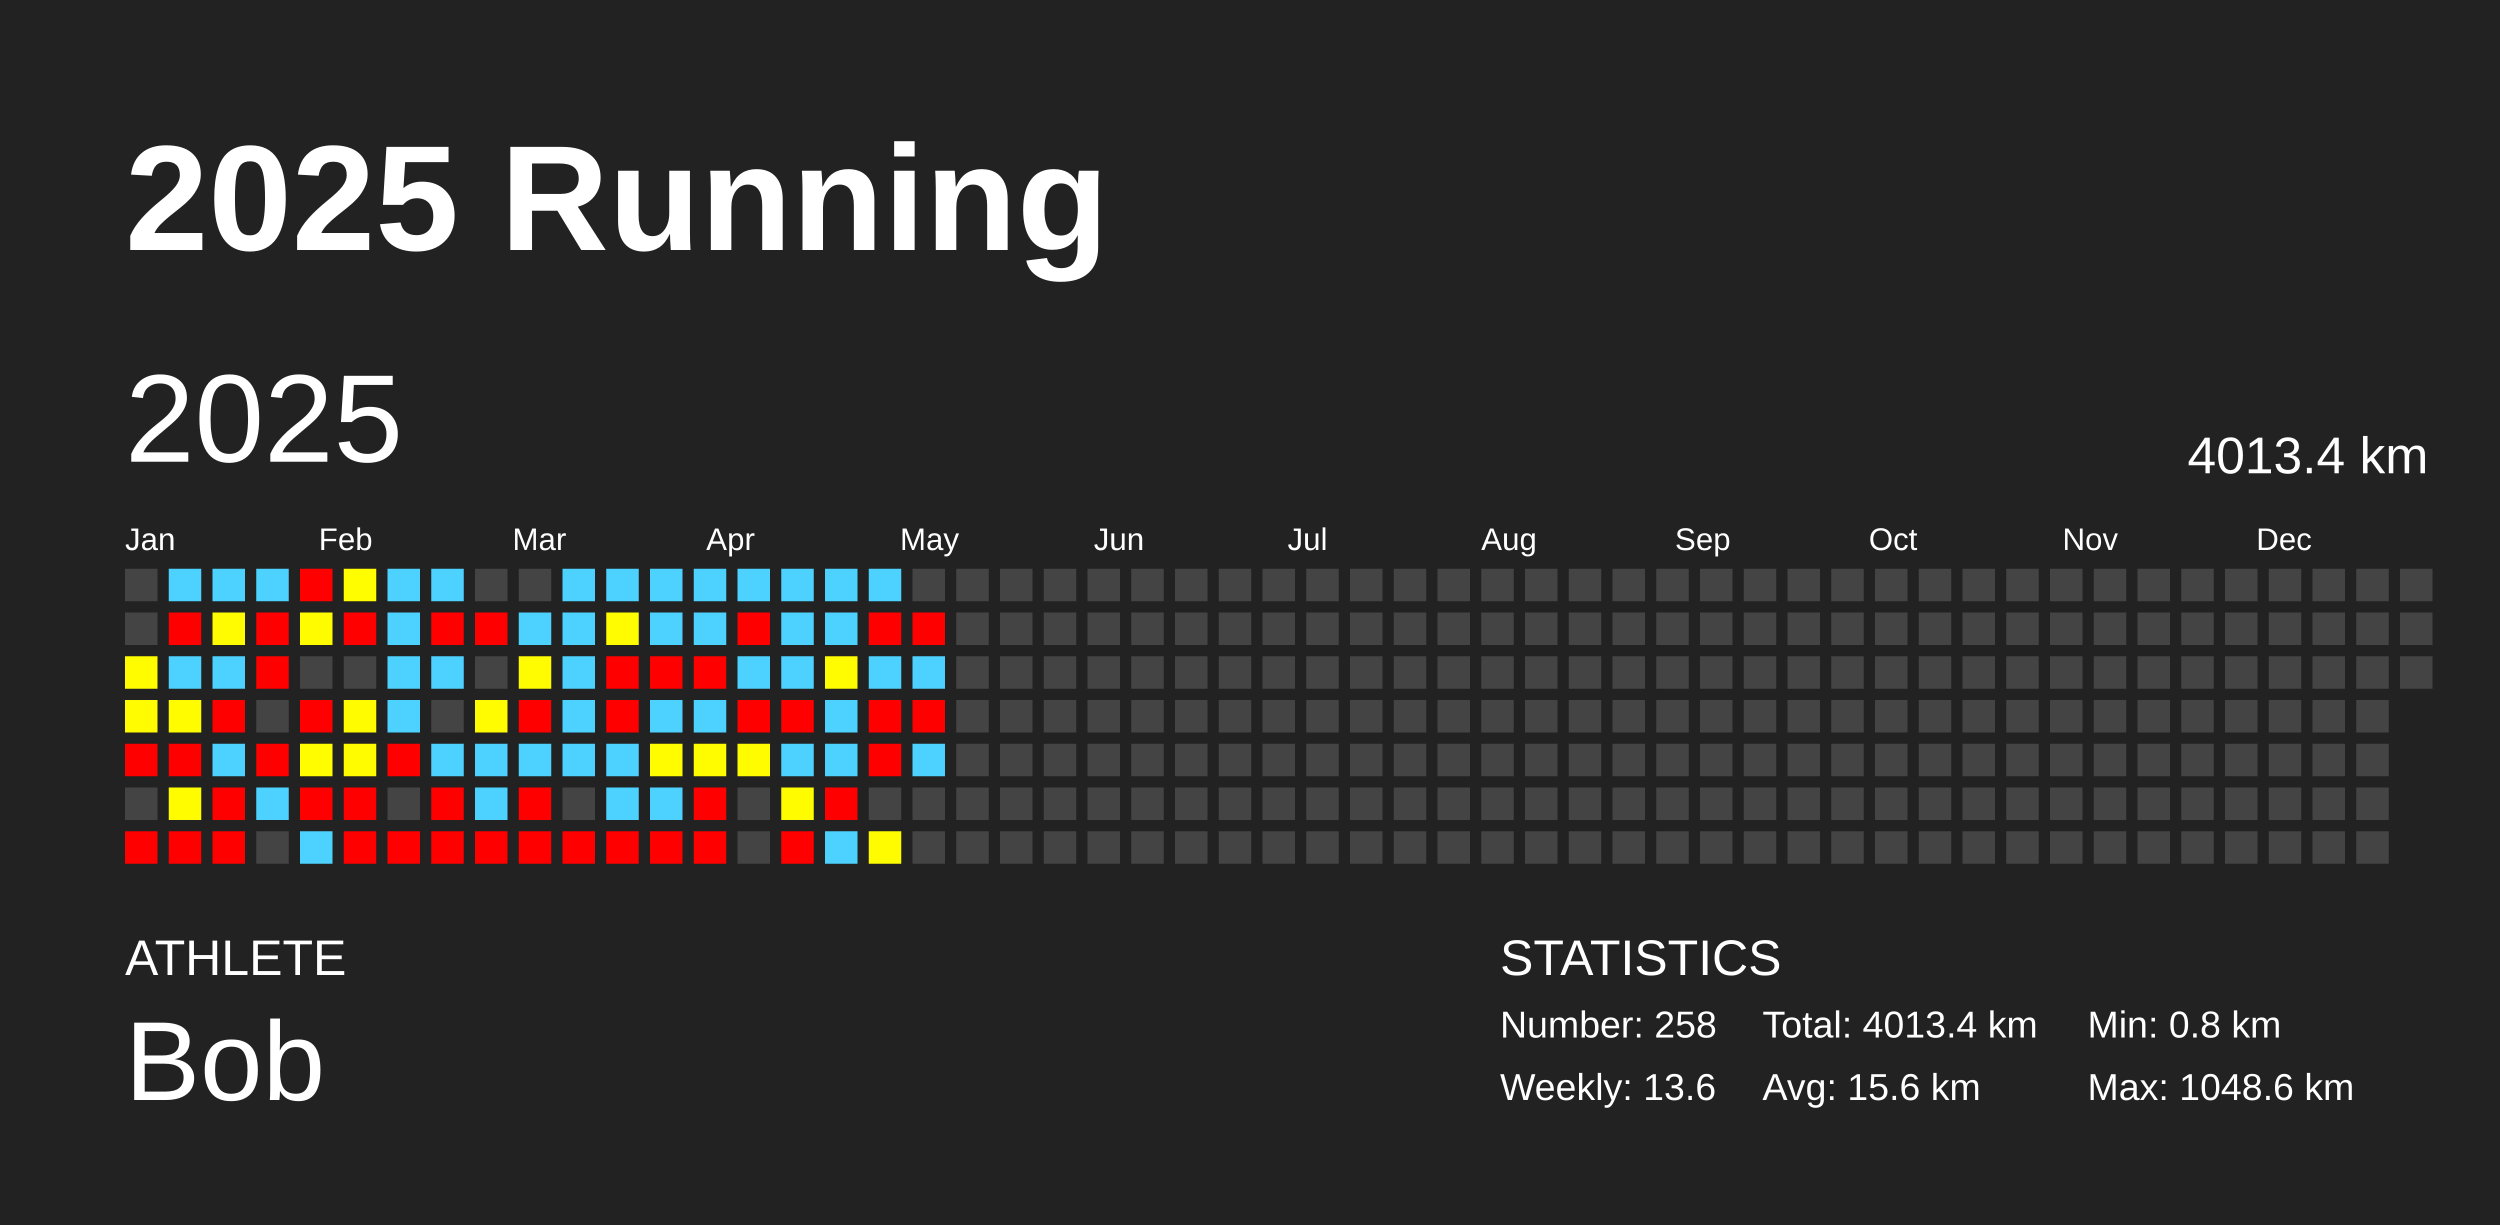
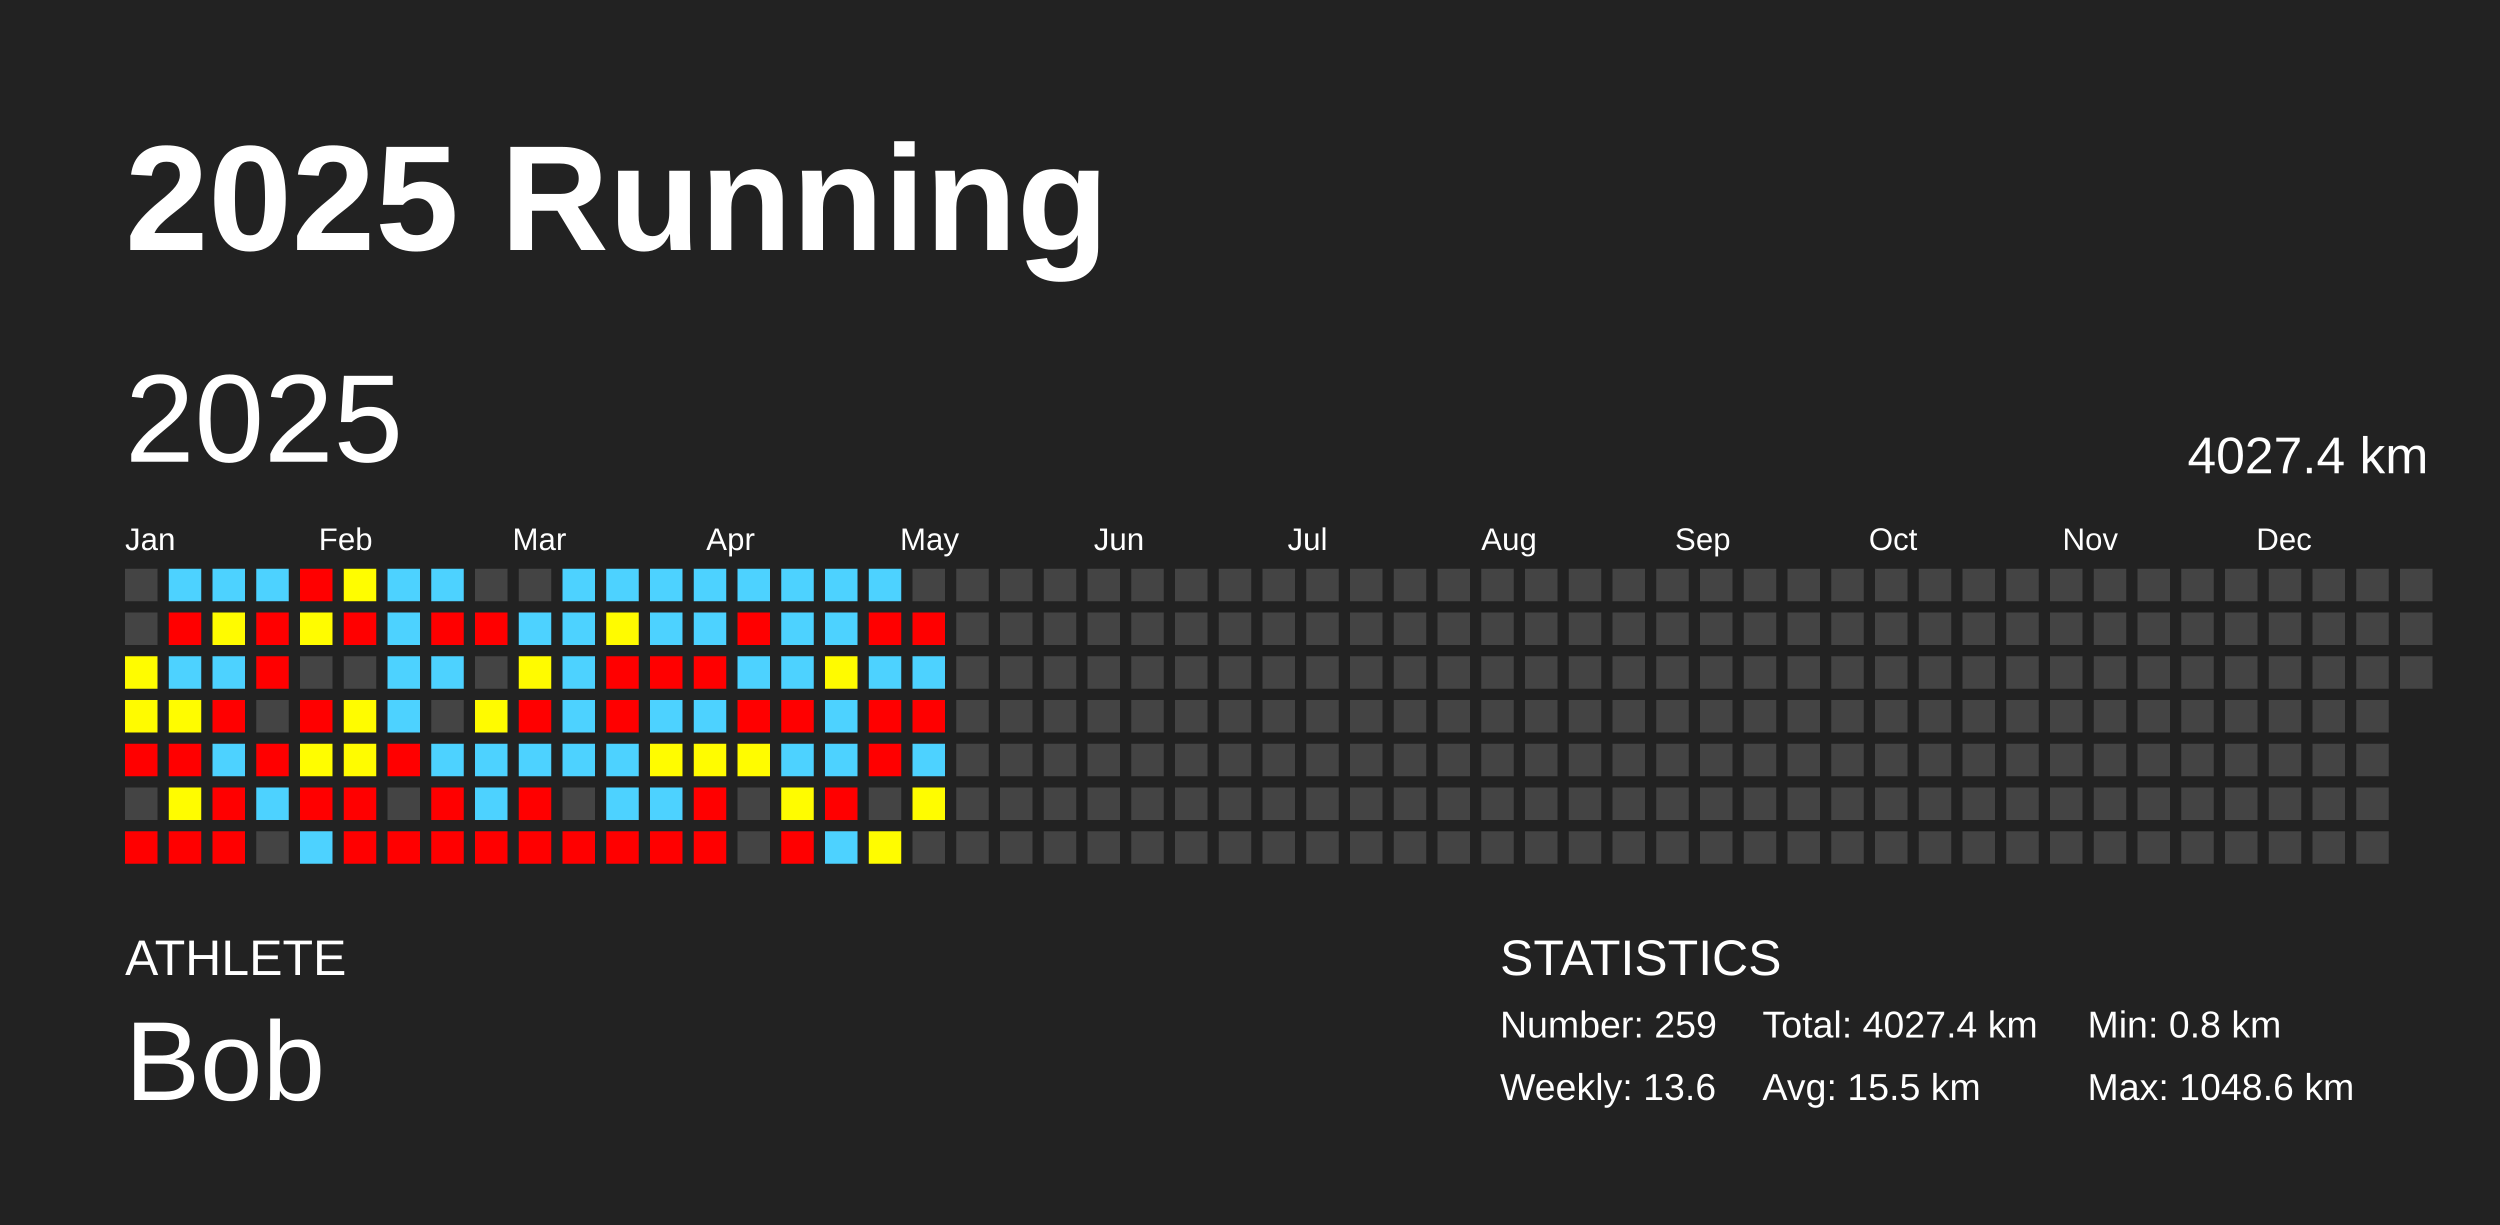
<svg xmlns="http://www.w3.org/2000/svg" baseProfile="full" height="98mm" version="1.1" viewBox="0,0,200,98" width="200mm">
  <defs />
  <rect fill="#222222" height="98" width="200" x="0" y="0" />
  <text fill="#FFFFFF" style="font-size:12px; font-family:Arial; font-weight:bold;" x="10" y="20">2025 Running</text>
  <text fill="#FFFFFF" style="font-size:4px; font-family:Arial" x="10" y="78">ATHLETE</text>
  <text fill="#FFFFFF" style="font-size:9px; font-family:Arial" x="10" y="88">Bob</text>
  <text fill="#FFFFFF" style="font-size:4px; font-family:Arial" x="120" y="78">STATISTICS</text>
-   <text fill="#FFFFFF" style="font-size:3px; font-family:Arial" x="120" y="83">Number: 258</text>
+   <text fill="#FFFFFF" style="font-size:3px; font-family:Arial" x="120" y="83">Number: 259</text>
  <text fill="#FFFFFF" style="font-size:3px; font-family:Arial" x="120" y="88">Weekly: 13.6</text>
-   <text fill="#FFFFFF" style="font-size:3px; font-family:Arial" x="141" y="83">Total: 4013.4 km</text>
-   <text fill="#FFFFFF" style="font-size:3px; font-family:Arial" x="141" y="88">Avg: 15.6 km</text>
+   <text fill="#FFFFFF" style="font-size:3px; font-family:Arial" x="141" y="83">Total: 4027.4 km</text>
+   <text fill="#FFFFFF" style="font-size:3px; font-family:Arial" x="141" y="88">Avg: 15.5 km</text>
  <text fill="#FFFFFF" style="font-size:3px; font-family:Arial" x="167" y="83">Min: 0.8 km</text>
  <text fill="#FFFFFF" style="font-size:3px; font-family:Arial" x="167" y="88">Max: 1048.6 km</text>
  <text dominant-baseline="hanging" fill="#FFFFFF" style="font-size:10.0px; font-family:Arial;" x="10" y="30">2025</text>
-   <text dominant-baseline="hanging" fill="#FFFFFF" style="font-size:4.125px; font-family:Arial;" x="175" y="35">4013.4 km</text>
+   <text dominant-baseline="hanging" fill="#FFFFFF" style="font-size:4.125px; font-family:Arial;" x="175" y="35">4027.4 km</text>
  <text fill="#FFFFFF" style="font-size:2.5px; font-family:Arial" x="10.0" y="44">Jan</text>
  <text fill="#FFFFFF" style="font-size:2.5px; font-family:Arial" x="25.5" y="44">Feb</text>
  <text fill="#FFFFFF" style="font-size:2.5px; font-family:Arial" x="41.0" y="44">Mar</text>
  <text fill="#FFFFFF" style="font-size:2.5px; font-family:Arial" x="56.5" y="44">Apr</text>
  <text fill="#FFFFFF" style="font-size:2.5px; font-family:Arial" x="72.0" y="44">May</text>
  <text fill="#FFFFFF" style="font-size:2.5px; font-family:Arial" x="87.5" y="44">Jun</text>
  <text fill="#FFFFFF" style="font-size:2.5px; font-family:Arial" x="103.0" y="44">Jul</text>
  <text fill="#FFFFFF" style="font-size:2.5px; font-family:Arial" x="118.5" y="44">Aug</text>
  <text fill="#FFFFFF" style="font-size:2.5px; font-family:Arial" x="134.0" y="44">Sep</text>
  <text fill="#FFFFFF" style="font-size:2.5px; font-family:Arial" x="149.5" y="44">Oct</text>
  <text fill="#FFFFFF" style="font-size:2.5px; font-family:Arial" x="165.0" y="44">Nov</text>
  <text fill="#FFFFFF" style="font-size:2.5px; font-family:Arial" x="180.5" y="44">Dec</text>
  <rect fill="#444444" height="2.6" width="2.6" x="10.0" y="45.5" />
  <rect fill="#444444" height="2.6" width="2.6" x="10.0" y="49.0" />
  <rect fill="#fffc00" height="2.6" width="2.6" x="10.0" y="52.5" />
  <rect fill="#fffb00" height="2.6" width="2.6" x="10.0" y="56.0" />
  <rect fill="red" height="2.6" width="2.6" x="10.0" y="59.5" />
  <rect fill="#444444" height="2.6" width="2.6" x="10.0" y="63.0" />
  <rect fill="red" height="2.6" width="2.6" x="10.0" y="66.5" />
  <rect fill="#4dd2ff" height="2.6" width="2.6" x="13.5" y="45.5" />
  <rect fill="red" height="2.6" width="2.6" x="13.5" y="49.0" />
  <rect fill="#4dd2ff" height="2.6" width="2.6" x="13.5" y="52.5" />
  <rect fill="#fffc00" height="2.6" width="2.6" x="13.5" y="56.0" />
  <rect fill="red" height="2.6" width="2.6" x="13.5" y="59.5" />
  <rect fill="#fffc00" height="2.6" width="2.6" x="13.5" y="63.0" />
  <rect fill="red" height="2.6" width="2.6" x="13.5" y="66.5" />
  <rect fill="#4dd2ff" height="2.6" width="2.6" x="17.0" y="45.5" />
  <rect fill="#fffb00" height="2.6" width="2.6" x="17.0" y="49.0" />
  <rect fill="#4dd2ff" height="2.6" width="2.6" x="17.0" y="52.5" />
  <rect fill="red" height="2.6" width="2.6" x="17.0" y="56.0" />
  <rect fill="#4dd2ff" height="2.6" width="2.6" x="17.0" y="59.5" />
  <rect fill="red" height="2.6" width="2.6" x="17.0" y="63.0" />
  <rect fill="red" height="2.6" width="2.6" x="17.0" y="66.5" />
  <rect fill="#4dd2ff" height="2.6" width="2.6" x="20.5" y="45.5" />
  <rect fill="red" height="2.6" width="2.6" x="20.5" y="49.0" />
  <rect fill="red" height="2.6" width="2.6" x="20.5" y="52.5" />
  <rect fill="#444444" height="2.6" width="2.6" x="20.5" y="56.0" />
  <rect fill="red" height="2.6" width="2.6" x="20.5" y="59.5" />
  <rect fill="#4dd2ff" height="2.6" width="2.6" x="20.5" y="63.0" />
  <rect fill="#444444" height="2.6" width="2.6" x="20.5" y="66.5" />
  <rect fill="red" height="2.6" width="2.6" x="24.0" y="45.5" />
  <rect fill="#fffc00" height="2.6" width="2.6" x="24.0" y="49.0" />
  <rect fill="#444444" height="2.6" width="2.6" x="24.0" y="52.5" />
  <rect fill="red" height="2.6" width="2.6" x="24.0" y="56.0" />
  <rect fill="#fffd00" height="2.6" width="2.6" x="24.0" y="59.5" />
  <rect fill="red" height="2.6" width="2.6" x="24.0" y="63.0" />
  <rect fill="#4dd2ff" height="2.6" width="2.6" x="24.0" y="66.5" />
  <rect fill="#fffd00" height="2.6" width="2.6" x="27.5" y="45.5" />
  <rect fill="red" height="2.6" width="2.6" x="27.5" y="49.0" />
  <rect fill="#444444" height="2.6" width="2.6" x="27.5" y="52.5" />
  <rect fill="#fffc00" height="2.6" width="2.6" x="27.5" y="56.0" />
  <rect fill="#fffc00" height="2.6" width="2.6" x="27.5" y="59.5" />
  <rect fill="red" height="2.6" width="2.6" x="27.5" y="63.0" />
  <rect fill="red" height="2.6" width="2.6" x="27.5" y="66.5" />
  <rect fill="#4dd2ff" height="2.6" width="2.6" x="31.0" y="45.5" />
  <rect fill="#4dd2ff" height="2.6" width="2.6" x="31.0" y="49.0" />
  <rect fill="#4dd2ff" height="2.6" width="2.6" x="31.0" y="52.5" />
  <rect fill="#4dd2ff" height="2.6" width="2.6" x="31.0" y="56.0" />
  <rect fill="red" height="2.6" width="2.6" x="31.0" y="59.5" />
  <rect fill="#444444" height="2.6" width="2.6" x="31.0" y="63.0" />
  <rect fill="red" height="2.6" width="2.6" x="31.0" y="66.5" />
  <rect fill="#4dd2ff" height="2.6" width="2.6" x="34.5" y="45.5" />
  <rect fill="red" height="2.6" width="2.6" x="34.5" y="49.0" />
  <rect fill="#4dd2ff" height="2.6" width="2.6" x="34.5" y="52.5" />
  <rect fill="#444444" height="2.6" width="2.6" x="34.5" y="56.0" />
  <rect fill="#4dd2ff" height="2.6" width="2.6" x="34.5" y="59.5" />
  <rect fill="red" height="2.6" width="2.6" x="34.5" y="63.0" />
  <rect fill="red" height="2.6" width="2.6" x="34.5" y="66.5" />
  <rect fill="#444444" height="2.6" width="2.6" x="38.0" y="45.5" />
  <rect fill="red" height="2.6" width="2.6" x="38.0" y="49.0" />
  <rect fill="#444444" height="2.6" width="2.6" x="38.0" y="52.5" />
  <rect fill="#fffb00" height="2.6" width="2.6" x="38.0" y="56.0" />
  <rect fill="#4dd2ff" height="2.6" width="2.6" x="38.0" y="59.5" />
  <rect fill="#4dd2ff" height="2.6" width="2.6" x="38.0" y="63.0" />
  <rect fill="red" height="2.6" width="2.6" x="38.0" y="66.5" />
  <rect fill="#444444" height="2.6" width="2.6" x="41.5" y="45.5" />
  <rect fill="#4dd2ff" height="2.6" width="2.6" x="41.5" y="49.0" />
  <rect fill="#fffb00" height="2.6" width="2.6" x="41.5" y="52.5" />
  <rect fill="red" height="2.6" width="2.6" x="41.5" y="56.0" />
  <rect fill="#4dd2ff" height="2.6" width="2.6" x="41.5" y="59.5" />
  <rect fill="red" height="2.6" width="2.6" x="41.5" y="63.0" />
  <rect fill="red" height="2.6" width="2.6" x="41.5" y="66.5" />
  <rect fill="#4dd2ff" height="2.6" width="2.6" x="45.0" y="45.5" />
  <rect fill="#4dd2ff" height="2.6" width="2.6" x="45.0" y="49.0" />
  <rect fill="#4dd2ff" height="2.6" width="2.6" x="45.0" y="52.5" />
  <rect fill="#4dd2ff" height="2.6" width="2.6" x="45.0" y="56.0" />
  <rect fill="#4dd2ff" height="2.6" width="2.6" x="45.0" y="59.5" />
  <rect fill="#444444" height="2.6" width="2.6" x="45.0" y="63.0" />
  <rect fill="red" height="2.6" width="2.6" x="45.0" y="66.5" />
  <rect fill="#4dd2ff" height="2.6" width="2.6" x="48.5" y="45.5" />
  <rect fill="#fffb00" height="2.6" width="2.6" x="48.5" y="49.0" />
  <rect fill="red" height="2.6" width="2.6" x="48.5" y="52.5" />
  <rect fill="red" height="2.6" width="2.6" x="48.5" y="56.0" />
  <rect fill="#4dd2ff" height="2.6" width="2.6" x="48.5" y="59.5" />
  <rect fill="#4dd2ff" height="2.6" width="2.6" x="48.5" y="63.0" />
  <rect fill="red" height="2.6" width="2.6" x="48.5" y="66.5" />
  <rect fill="#4dd2ff" height="2.6" width="2.6" x="52.0" y="45.5" />
  <rect fill="#4dd2ff" height="2.6" width="2.6" x="52.0" y="49.0" />
  <rect fill="red" height="2.6" width="2.6" x="52.0" y="52.5" />
  <rect fill="#4dd2ff" height="2.6" width="2.6" x="52.0" y="56.0" />
  <rect fill="#fffc00" height="2.6" width="2.6" x="52.0" y="59.5" />
  <rect fill="#4dd2ff" height="2.6" width="2.6" x="52.0" y="63.0" />
  <rect fill="red" height="2.6" width="2.6" x="52.0" y="66.5" />
  <rect fill="#4dd2ff" height="2.6" width="2.6" x="55.5" y="45.5" />
  <rect fill="#4dd2ff" height="2.6" width="2.6" x="55.5" y="49.0" />
  <rect fill="red" height="2.6" width="2.6" x="55.5" y="52.5" />
  <rect fill="#4dd2ff" height="2.6" width="2.6" x="55.5" y="56.0" />
  <rect fill="#fffc00" height="2.6" width="2.6" x="55.5" y="59.5" />
  <rect fill="red" height="2.6" width="2.6" x="55.5" y="63.0" />
  <rect fill="red" height="2.6" width="2.6" x="55.5" y="66.5" />
  <rect fill="#4dd2ff" height="2.6" width="2.6" x="59.0" y="45.5" />
  <rect fill="red" height="2.6" width="2.6" x="59.0" y="49.0" />
  <rect fill="#4dd2ff" height="2.6" width="2.6" x="59.0" y="52.5" />
  <rect fill="red" height="2.6" width="2.6" x="59.0" y="56.0" />
  <rect fill="#fffc00" height="2.6" width="2.6" x="59.0" y="59.5" />
  <rect fill="#444444" height="2.6" width="2.6" x="59.0" y="63.0" />
  <rect fill="#444444" height="2.6" width="2.6" x="59.0" y="66.5" />
  <rect fill="#4dd2ff" height="2.6" width="2.6" x="62.5" y="45.5" />
  <rect fill="#4dd2ff" height="2.6" width="2.6" x="62.5" y="49.0" />
  <rect fill="#4dd2ff" height="2.6" width="2.6" x="62.5" y="52.5" />
  <rect fill="red" height="2.6" width="2.6" x="62.5" y="56.0" />
  <rect fill="#4dd2ff" height="2.6" width="2.6" x="62.5" y="59.5" />
  <rect fill="#fffc00" height="2.6" width="2.6" x="62.5" y="63.0" />
  <rect fill="red" height="2.6" width="2.6" x="62.5" y="66.5" />
  <rect fill="#4dd2ff" height="2.6" width="2.6" x="66.0" y="45.5" />
  <rect fill="#4dd2ff" height="2.6" width="2.6" x="66.0" y="49.0" />
  <rect fill="#fffb00" height="2.6" width="2.6" x="66.0" y="52.5" />
  <rect fill="#4dd2ff" height="2.6" width="2.6" x="66.0" y="56.0" />
  <rect fill="#4dd2ff" height="2.6" width="2.6" x="66.0" y="59.5" />
  <rect fill="red" height="2.6" width="2.6" x="66.0" y="63.0" />
  <rect fill="#4dd2ff" height="2.6" width="2.6" x="66.0" y="66.5" />
  <rect fill="#4dd2ff" height="2.6" width="2.6" x="69.5" y="45.5" />
  <rect fill="red" height="2.6" width="2.6" x="69.5" y="49.0" />
  <rect fill="#4dd2ff" height="2.6" width="2.6" x="69.5" y="52.5" />
  <rect fill="red" height="2.6" width="2.6" x="69.5" y="56.0" />
  <rect fill="red" height="2.6" width="2.6" x="69.5" y="59.5" />
  <rect fill="#444444" height="2.6" width="2.6" x="69.5" y="63.0" />
  <rect fill="#fffc00" height="2.6" width="2.6" x="69.5" y="66.5" />
  <rect fill="#444444" height="2.6" width="2.6" x="73.0" y="45.5" />
  <rect fill="red" height="2.6" width="2.6" x="73.0" y="49.0" />
  <rect fill="#4dd2ff" height="2.6" width="2.6" x="73.0" y="52.5" />
  <rect fill="red" height="2.6" width="2.6" x="73.0" y="56.0" />
  <rect fill="#4dd2ff" height="2.6" width="2.6" x="73.0" y="59.5" />
-   <rect fill="#444444" height="2.6" width="2.6" x="73.0" y="63.0" />
+   <rect fill="#fffc00" height="2.6" width="2.6" x="73.0" y="63.0" />
  <rect fill="#444444" height="2.6" width="2.6" x="73.0" y="66.5" />
  <rect fill="#444444" height="2.6" width="2.6" x="76.5" y="45.5" />
  <rect fill="#444444" height="2.6" width="2.6" x="76.5" y="49.0" />
  <rect fill="#444444" height="2.6" width="2.6" x="76.5" y="52.5" />
  <rect fill="#444444" height="2.6" width="2.6" x="76.5" y="56.0" />
  <rect fill="#444444" height="2.6" width="2.6" x="76.5" y="59.5" />
  <rect fill="#444444" height="2.6" width="2.6" x="76.5" y="63.0" />
  <rect fill="#444444" height="2.6" width="2.6" x="76.5" y="66.5" />
  <rect fill="#444444" height="2.6" width="2.6" x="80.0" y="45.5" />
  <rect fill="#444444" height="2.6" width="2.6" x="80.0" y="49.0" />
  <rect fill="#444444" height="2.6" width="2.6" x="80.0" y="52.5" />
  <rect fill="#444444" height="2.6" width="2.6" x="80.0" y="56.0" />
  <rect fill="#444444" height="2.6" width="2.6" x="80.0" y="59.5" />
  <rect fill="#444444" height="2.6" width="2.6" x="80.0" y="63.0" />
  <rect fill="#444444" height="2.6" width="2.6" x="80.0" y="66.5" />
  <rect fill="#444444" height="2.6" width="2.6" x="83.5" y="45.5" />
  <rect fill="#444444" height="2.6" width="2.6" x="83.5" y="49.0" />
  <rect fill="#444444" height="2.6" width="2.6" x="83.5" y="52.5" />
  <rect fill="#444444" height="2.6" width="2.6" x="83.5" y="56.0" />
  <rect fill="#444444" height="2.6" width="2.6" x="83.5" y="59.5" />
  <rect fill="#444444" height="2.6" width="2.6" x="83.5" y="63.0" />
  <rect fill="#444444" height="2.6" width="2.6" x="83.5" y="66.5" />
  <rect fill="#444444" height="2.6" width="2.6" x="87.0" y="45.5" />
  <rect fill="#444444" height="2.6" width="2.6" x="87.0" y="49.0" />
  <rect fill="#444444" height="2.6" width="2.6" x="87.0" y="52.5" />
  <rect fill="#444444" height="2.6" width="2.6" x="87.0" y="56.0" />
  <rect fill="#444444" height="2.6" width="2.6" x="87.0" y="59.5" />
  <rect fill="#444444" height="2.6" width="2.6" x="87.0" y="63.0" />
  <rect fill="#444444" height="2.6" width="2.6" x="87.0" y="66.5" />
  <rect fill="#444444" height="2.6" width="2.6" x="90.5" y="45.5" />
  <rect fill="#444444" height="2.6" width="2.6" x="90.5" y="49.0" />
  <rect fill="#444444" height="2.6" width="2.6" x="90.5" y="52.5" />
  <rect fill="#444444" height="2.6" width="2.6" x="90.5" y="56.0" />
  <rect fill="#444444" height="2.6" width="2.6" x="90.5" y="59.5" />
  <rect fill="#444444" height="2.6" width="2.6" x="90.5" y="63.0" />
  <rect fill="#444444" height="2.6" width="2.6" x="90.5" y="66.5" />
  <rect fill="#444444" height="2.6" width="2.6" x="94.0" y="45.5" />
  <rect fill="#444444" height="2.6" width="2.6" x="94.0" y="49.0" />
  <rect fill="#444444" height="2.6" width="2.6" x="94.0" y="52.5" />
  <rect fill="#444444" height="2.6" width="2.6" x="94.0" y="56.0" />
  <rect fill="#444444" height="2.6" width="2.6" x="94.0" y="59.5" />
  <rect fill="#444444" height="2.6" width="2.6" x="94.0" y="63.0" />
  <rect fill="#444444" height="2.6" width="2.6" x="94.0" y="66.5" />
  <rect fill="#444444" height="2.6" width="2.6" x="97.5" y="45.5" />
  <rect fill="#444444" height="2.6" width="2.6" x="97.5" y="49.0" />
  <rect fill="#444444" height="2.6" width="2.6" x="97.5" y="52.5" />
  <rect fill="#444444" height="2.6" width="2.6" x="97.5" y="56.0" />
  <rect fill="#444444" height="2.6" width="2.6" x="97.5" y="59.5" />
  <rect fill="#444444" height="2.6" width="2.6" x="97.5" y="63.0" />
  <rect fill="#444444" height="2.6" width="2.6" x="97.5" y="66.5" />
  <rect fill="#444444" height="2.6" width="2.6" x="101.0" y="45.5" />
  <rect fill="#444444" height="2.6" width="2.6" x="101.0" y="49.0" />
  <rect fill="#444444" height="2.6" width="2.6" x="101.0" y="52.5" />
  <rect fill="#444444" height="2.6" width="2.6" x="101.0" y="56.0" />
  <rect fill="#444444" height="2.6" width="2.6" x="101.0" y="59.5" />
  <rect fill="#444444" height="2.6" width="2.6" x="101.0" y="63.0" />
  <rect fill="#444444" height="2.6" width="2.6" x="101.0" y="66.5" />
  <rect fill="#444444" height="2.6" width="2.6" x="104.5" y="45.5" />
  <rect fill="#444444" height="2.6" width="2.6" x="104.5" y="49.0" />
  <rect fill="#444444" height="2.6" width="2.6" x="104.5" y="52.5" />
  <rect fill="#444444" height="2.6" width="2.6" x="104.5" y="56.0" />
  <rect fill="#444444" height="2.6" width="2.6" x="104.5" y="59.5" />
  <rect fill="#444444" height="2.6" width="2.6" x="104.5" y="63.0" />
  <rect fill="#444444" height="2.6" width="2.6" x="104.5" y="66.5" />
  <rect fill="#444444" height="2.6" width="2.6" x="108.0" y="45.5" />
  <rect fill="#444444" height="2.6" width="2.6" x="108.0" y="49.0" />
  <rect fill="#444444" height="2.6" width="2.6" x="108.0" y="52.5" />
  <rect fill="#444444" height="2.6" width="2.6" x="108.0" y="56.0" />
  <rect fill="#444444" height="2.6" width="2.6" x="108.0" y="59.5" />
  <rect fill="#444444" height="2.6" width="2.6" x="108.0" y="63.0" />
  <rect fill="#444444" height="2.6" width="2.6" x="108.0" y="66.5" />
  <rect fill="#444444" height="2.6" width="2.6" x="111.5" y="45.5" />
  <rect fill="#444444" height="2.6" width="2.6" x="111.5" y="49.0" />
  <rect fill="#444444" height="2.6" width="2.6" x="111.5" y="52.5" />
  <rect fill="#444444" height="2.6" width="2.6" x="111.5" y="56.0" />
  <rect fill="#444444" height="2.6" width="2.6" x="111.5" y="59.5" />
  <rect fill="#444444" height="2.6" width="2.6" x="111.5" y="63.0" />
  <rect fill="#444444" height="2.6" width="2.6" x="111.5" y="66.5" />
  <rect fill="#444444" height="2.6" width="2.6" x="115.0" y="45.5" />
  <rect fill="#444444" height="2.6" width="2.6" x="115.0" y="49.0" />
  <rect fill="#444444" height="2.6" width="2.6" x="115.0" y="52.5" />
  <rect fill="#444444" height="2.6" width="2.6" x="115.0" y="56.0" />
  <rect fill="#444444" height="2.6" width="2.6" x="115.0" y="59.5" />
  <rect fill="#444444" height="2.6" width="2.6" x="115.0" y="63.0" />
  <rect fill="#444444" height="2.6" width="2.6" x="115.0" y="66.5" />
  <rect fill="#444444" height="2.6" width="2.6" x="118.5" y="45.5" />
  <rect fill="#444444" height="2.6" width="2.6" x="118.5" y="49.0" />
  <rect fill="#444444" height="2.6" width="2.6" x="118.5" y="52.5" />
  <rect fill="#444444" height="2.6" width="2.6" x="118.5" y="56.0" />
  <rect fill="#444444" height="2.6" width="2.6" x="118.5" y="59.5" />
  <rect fill="#444444" height="2.6" width="2.6" x="118.5" y="63.0" />
  <rect fill="#444444" height="2.6" width="2.6" x="118.5" y="66.5" />
  <rect fill="#444444" height="2.6" width="2.6" x="122.0" y="45.5" />
  <rect fill="#444444" height="2.6" width="2.6" x="122.0" y="49.0" />
  <rect fill="#444444" height="2.6" width="2.6" x="122.0" y="52.5" />
  <rect fill="#444444" height="2.6" width="2.6" x="122.0" y="56.0" />
  <rect fill="#444444" height="2.6" width="2.6" x="122.0" y="59.5" />
  <rect fill="#444444" height="2.6" width="2.6" x="122.0" y="63.0" />
  <rect fill="#444444" height="2.6" width="2.6" x="122.0" y="66.5" />
  <rect fill="#444444" height="2.6" width="2.6" x="125.5" y="45.5" />
  <rect fill="#444444" height="2.6" width="2.6" x="125.5" y="49.0" />
  <rect fill="#444444" height="2.6" width="2.6" x="125.5" y="52.5" />
  <rect fill="#444444" height="2.6" width="2.6" x="125.5" y="56.0" />
  <rect fill="#444444" height="2.6" width="2.6" x="125.5" y="59.5" />
  <rect fill="#444444" height="2.6" width="2.6" x="125.5" y="63.0" />
  <rect fill="#444444" height="2.6" width="2.6" x="125.5" y="66.5" />
  <rect fill="#444444" height="2.6" width="2.6" x="129.0" y="45.5" />
  <rect fill="#444444" height="2.6" width="2.6" x="129.0" y="49.0" />
  <rect fill="#444444" height="2.6" width="2.6" x="129.0" y="52.5" />
  <rect fill="#444444" height="2.6" width="2.6" x="129.0" y="56.0" />
  <rect fill="#444444" height="2.6" width="2.6" x="129.0" y="59.5" />
  <rect fill="#444444" height="2.6" width="2.6" x="129.0" y="63.0" />
  <rect fill="#444444" height="2.6" width="2.6" x="129.0" y="66.5" />
  <rect fill="#444444" height="2.6" width="2.6" x="132.5" y="45.5" />
  <rect fill="#444444" height="2.6" width="2.6" x="132.5" y="49.0" />
  <rect fill="#444444" height="2.6" width="2.6" x="132.5" y="52.5" />
  <rect fill="#444444" height="2.6" width="2.6" x="132.5" y="56.0" />
  <rect fill="#444444" height="2.6" width="2.6" x="132.5" y="59.5" />
  <rect fill="#444444" height="2.6" width="2.6" x="132.5" y="63.0" />
  <rect fill="#444444" height="2.6" width="2.6" x="132.5" y="66.5" />
  <rect fill="#444444" height="2.6" width="2.6" x="136.0" y="45.5" />
  <rect fill="#444444" height="2.6" width="2.6" x="136.0" y="49.0" />
  <rect fill="#444444" height="2.6" width="2.6" x="136.0" y="52.5" />
  <rect fill="#444444" height="2.6" width="2.6" x="136.0" y="56.0" />
  <rect fill="#444444" height="2.6" width="2.6" x="136.0" y="59.5" />
  <rect fill="#444444" height="2.6" width="2.6" x="136.0" y="63.0" />
  <rect fill="#444444" height="2.6" width="2.6" x="136.0" y="66.5" />
  <rect fill="#444444" height="2.6" width="2.6" x="139.5" y="45.5" />
  <rect fill="#444444" height="2.6" width="2.6" x="139.5" y="49.0" />
  <rect fill="#444444" height="2.6" width="2.6" x="139.5" y="52.5" />
  <rect fill="#444444" height="2.6" width="2.6" x="139.5" y="56.0" />
  <rect fill="#444444" height="2.6" width="2.6" x="139.5" y="59.5" />
  <rect fill="#444444" height="2.6" width="2.6" x="139.5" y="63.0" />
  <rect fill="#444444" height="2.6" width="2.6" x="139.5" y="66.5" />
  <rect fill="#444444" height="2.6" width="2.6" x="143.0" y="45.5" />
  <rect fill="#444444" height="2.6" width="2.6" x="143.0" y="49.0" />
  <rect fill="#444444" height="2.6" width="2.6" x="143.0" y="52.5" />
  <rect fill="#444444" height="2.6" width="2.6" x="143.0" y="56.0" />
  <rect fill="#444444" height="2.6" width="2.6" x="143.0" y="59.5" />
  <rect fill="#444444" height="2.6" width="2.6" x="143.0" y="63.0" />
  <rect fill="#444444" height="2.6" width="2.6" x="143.0" y="66.5" />
  <rect fill="#444444" height="2.6" width="2.6" x="146.5" y="45.5" />
  <rect fill="#444444" height="2.6" width="2.6" x="146.5" y="49.0" />
  <rect fill="#444444" height="2.6" width="2.6" x="146.5" y="52.5" />
  <rect fill="#444444" height="2.6" width="2.6" x="146.5" y="56.0" />
  <rect fill="#444444" height="2.6" width="2.6" x="146.5" y="59.5" />
  <rect fill="#444444" height="2.6" width="2.6" x="146.5" y="63.0" />
  <rect fill="#444444" height="2.6" width="2.6" x="146.5" y="66.5" />
  <rect fill="#444444" height="2.6" width="2.6" x="150.0" y="45.5" />
  <rect fill="#444444" height="2.6" width="2.6" x="150.0" y="49.0" />
  <rect fill="#444444" height="2.6" width="2.6" x="150.0" y="52.5" />
  <rect fill="#444444" height="2.6" width="2.6" x="150.0" y="56.0" />
  <rect fill="#444444" height="2.6" width="2.6" x="150.0" y="59.5" />
  <rect fill="#444444" height="2.6" width="2.6" x="150.0" y="63.0" />
  <rect fill="#444444" height="2.6" width="2.6" x="150.0" y="66.5" />
  <rect fill="#444444" height="2.6" width="2.6" x="153.5" y="45.5" />
  <rect fill="#444444" height="2.6" width="2.6" x="153.5" y="49.0" />
  <rect fill="#444444" height="2.6" width="2.6" x="153.5" y="52.5" />
  <rect fill="#444444" height="2.6" width="2.6" x="153.5" y="56.0" />
  <rect fill="#444444" height="2.6" width="2.6" x="153.5" y="59.5" />
  <rect fill="#444444" height="2.6" width="2.6" x="153.5" y="63.0" />
  <rect fill="#444444" height="2.6" width="2.6" x="153.5" y="66.5" />
  <rect fill="#444444" height="2.6" width="2.6" x="157.0" y="45.5" />
  <rect fill="#444444" height="2.6" width="2.6" x="157.0" y="49.0" />
  <rect fill="#444444" height="2.6" width="2.6" x="157.0" y="52.5" />
  <rect fill="#444444" height="2.6" width="2.6" x="157.0" y="56.0" />
  <rect fill="#444444" height="2.6" width="2.6" x="157.0" y="59.5" />
  <rect fill="#444444" height="2.6" width="2.6" x="157.0" y="63.0" />
  <rect fill="#444444" height="2.6" width="2.6" x="157.0" y="66.5" />
  <rect fill="#444444" height="2.6" width="2.6" x="160.5" y="45.5" />
  <rect fill="#444444" height="2.6" width="2.6" x="160.5" y="49.0" />
  <rect fill="#444444" height="2.6" width="2.6" x="160.5" y="52.5" />
  <rect fill="#444444" height="2.6" width="2.6" x="160.5" y="56.0" />
  <rect fill="#444444" height="2.6" width="2.6" x="160.5" y="59.5" />
  <rect fill="#444444" height="2.6" width="2.6" x="160.5" y="63.0" />
  <rect fill="#444444" height="2.6" width="2.6" x="160.5" y="66.5" />
  <rect fill="#444444" height="2.6" width="2.6" x="164.0" y="45.5" />
  <rect fill="#444444" height="2.6" width="2.6" x="164.0" y="49.0" />
  <rect fill="#444444" height="2.6" width="2.6" x="164.0" y="52.5" />
  <rect fill="#444444" height="2.6" width="2.6" x="164.0" y="56.0" />
  <rect fill="#444444" height="2.6" width="2.6" x="164.0" y="59.5" />
  <rect fill="#444444" height="2.6" width="2.6" x="164.0" y="63.0" />
  <rect fill="#444444" height="2.6" width="2.6" x="164.0" y="66.5" />
  <rect fill="#444444" height="2.6" width="2.6" x="167.5" y="45.5" />
  <rect fill="#444444" height="2.6" width="2.6" x="167.5" y="49.0" />
  <rect fill="#444444" height="2.6" width="2.6" x="167.5" y="52.5" />
  <rect fill="#444444" height="2.6" width="2.6" x="167.5" y="56.0" />
  <rect fill="#444444" height="2.6" width="2.6" x="167.5" y="59.5" />
  <rect fill="#444444" height="2.6" width="2.6" x="167.5" y="63.0" />
  <rect fill="#444444" height="2.6" width="2.6" x="167.5" y="66.5" />
  <rect fill="#444444" height="2.6" width="2.6" x="171.0" y="45.5" />
  <rect fill="#444444" height="2.6" width="2.6" x="171.0" y="49.0" />
  <rect fill="#444444" height="2.6" width="2.6" x="171.0" y="52.5" />
  <rect fill="#444444" height="2.6" width="2.6" x="171.0" y="56.0" />
  <rect fill="#444444" height="2.6" width="2.6" x="171.0" y="59.5" />
  <rect fill="#444444" height="2.6" width="2.6" x="171.0" y="63.0" />
  <rect fill="#444444" height="2.6" width="2.6" x="171.0" y="66.5" />
  <rect fill="#444444" height="2.6" width="2.6" x="174.5" y="45.5" />
  <rect fill="#444444" height="2.6" width="2.6" x="174.5" y="49.0" />
  <rect fill="#444444" height="2.6" width="2.6" x="174.5" y="52.5" />
  <rect fill="#444444" height="2.6" width="2.6" x="174.5" y="56.0" />
  <rect fill="#444444" height="2.6" width="2.6" x="174.5" y="59.5" />
  <rect fill="#444444" height="2.6" width="2.6" x="174.5" y="63.0" />
  <rect fill="#444444" height="2.6" width="2.6" x="174.5" y="66.5" />
  <rect fill="#444444" height="2.6" width="2.6" x="178.0" y="45.5" />
  <rect fill="#444444" height="2.6" width="2.6" x="178.0" y="49.0" />
  <rect fill="#444444" height="2.6" width="2.6" x="178.0" y="52.5" />
  <rect fill="#444444" height="2.6" width="2.6" x="178.0" y="56.0" />
  <rect fill="#444444" height="2.6" width="2.6" x="178.0" y="59.5" />
  <rect fill="#444444" height="2.6" width="2.6" x="178.0" y="63.0" />
  <rect fill="#444444" height="2.6" width="2.6" x="178.0" y="66.5" />
  <rect fill="#444444" height="2.6" width="2.6" x="181.5" y="45.5" />
  <rect fill="#444444" height="2.6" width="2.6" x="181.5" y="49.0" />
  <rect fill="#444444" height="2.6" width="2.6" x="181.5" y="52.5" />
  <rect fill="#444444" height="2.6" width="2.6" x="181.5" y="56.0" />
  <rect fill="#444444" height="2.6" width="2.6" x="181.5" y="59.5" />
  <rect fill="#444444" height="2.6" width="2.6" x="181.5" y="63.0" />
  <rect fill="#444444" height="2.6" width="2.6" x="181.5" y="66.5" />
  <rect fill="#444444" height="2.6" width="2.6" x="185.0" y="45.5" />
  <rect fill="#444444" height="2.6" width="2.6" x="185.0" y="49.0" />
  <rect fill="#444444" height="2.6" width="2.6" x="185.0" y="52.5" />
  <rect fill="#444444" height="2.6" width="2.6" x="185.0" y="56.0" />
  <rect fill="#444444" height="2.6" width="2.6" x="185.0" y="59.5" />
  <rect fill="#444444" height="2.6" width="2.6" x="185.0" y="63.0" />
  <rect fill="#444444" height="2.6" width="2.6" x="185.0" y="66.5" />
  <rect fill="#444444" height="2.6" width="2.6" x="188.5" y="45.5" />
  <rect fill="#444444" height="2.6" width="2.6" x="188.5" y="49.0" />
  <rect fill="#444444" height="2.6" width="2.6" x="188.5" y="52.5" />
  <rect fill="#444444" height="2.6" width="2.6" x="188.5" y="56.0" />
  <rect fill="#444444" height="2.6" width="2.6" x="188.5" y="59.5" />
  <rect fill="#444444" height="2.6" width="2.6" x="188.5" y="63.0" />
  <rect fill="#444444" height="2.6" width="2.6" x="188.5" y="66.5" />
  <rect fill="#444444" height="2.6" width="2.6" x="192.0" y="45.5" />
  <rect fill="#444444" height="2.6" width="2.6" x="192.0" y="49.0" />
  <rect fill="#444444" height="2.6" width="2.6" x="192.0" y="52.5" />
</svg>
